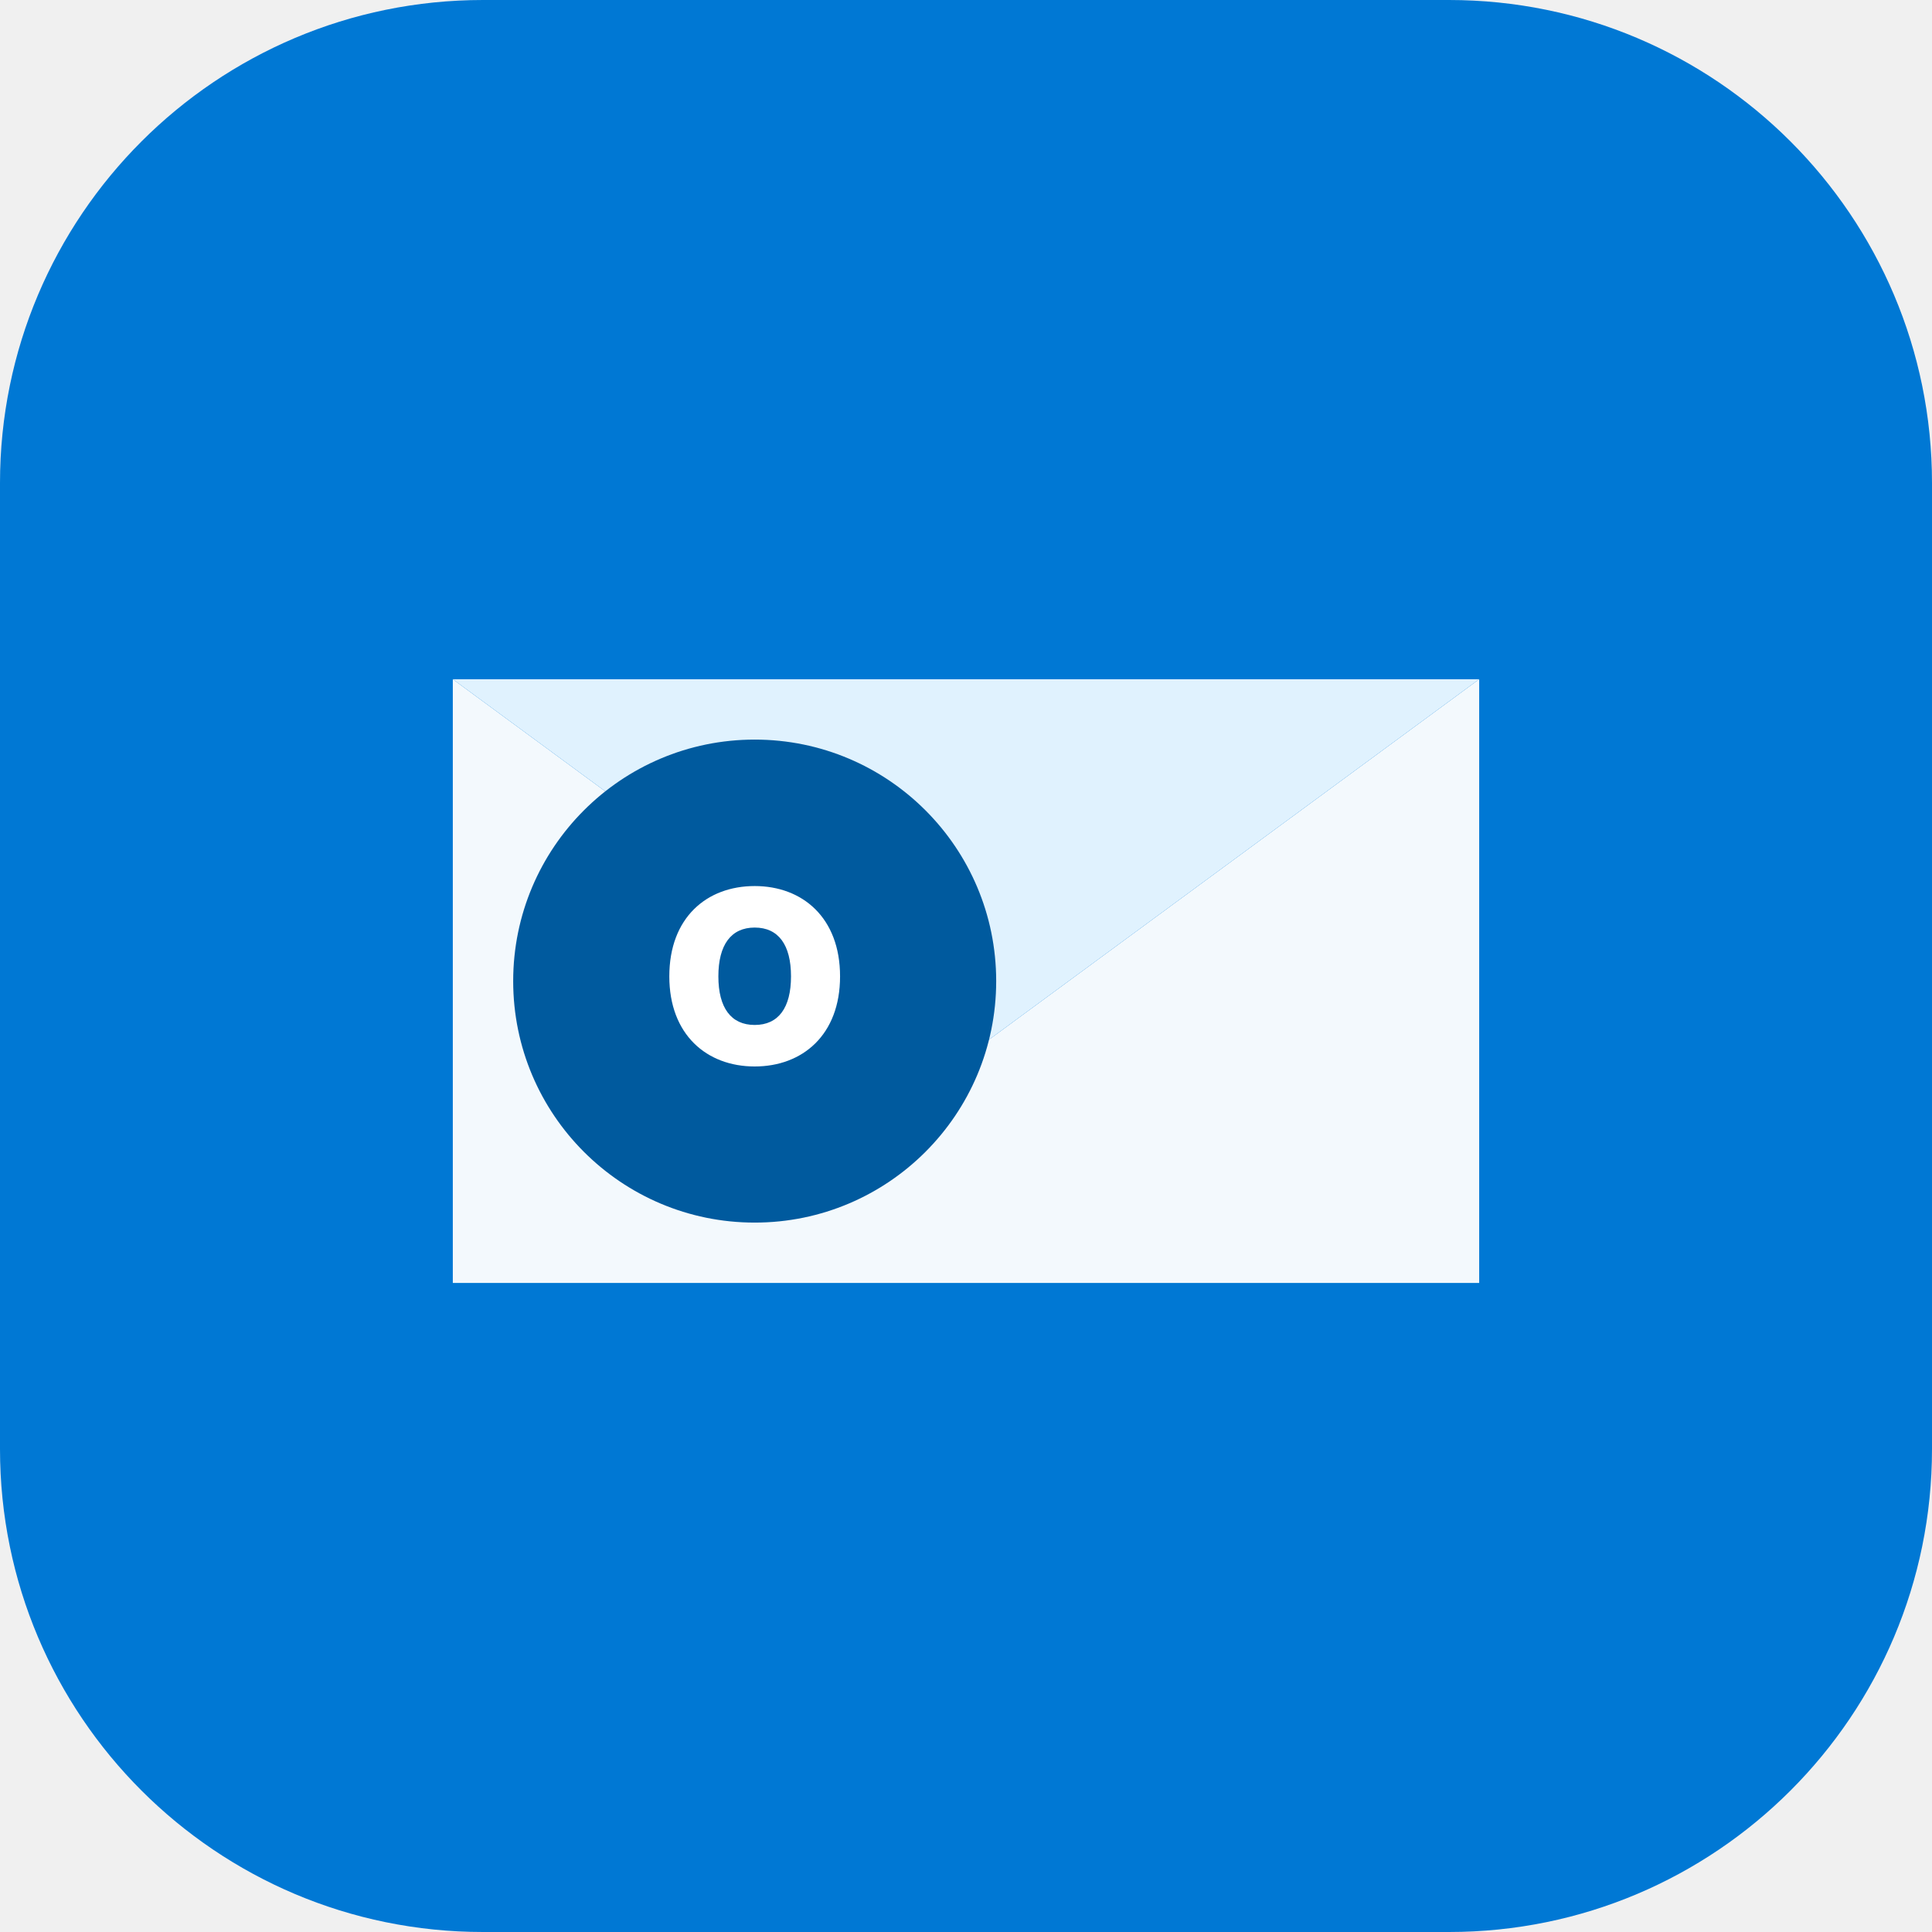
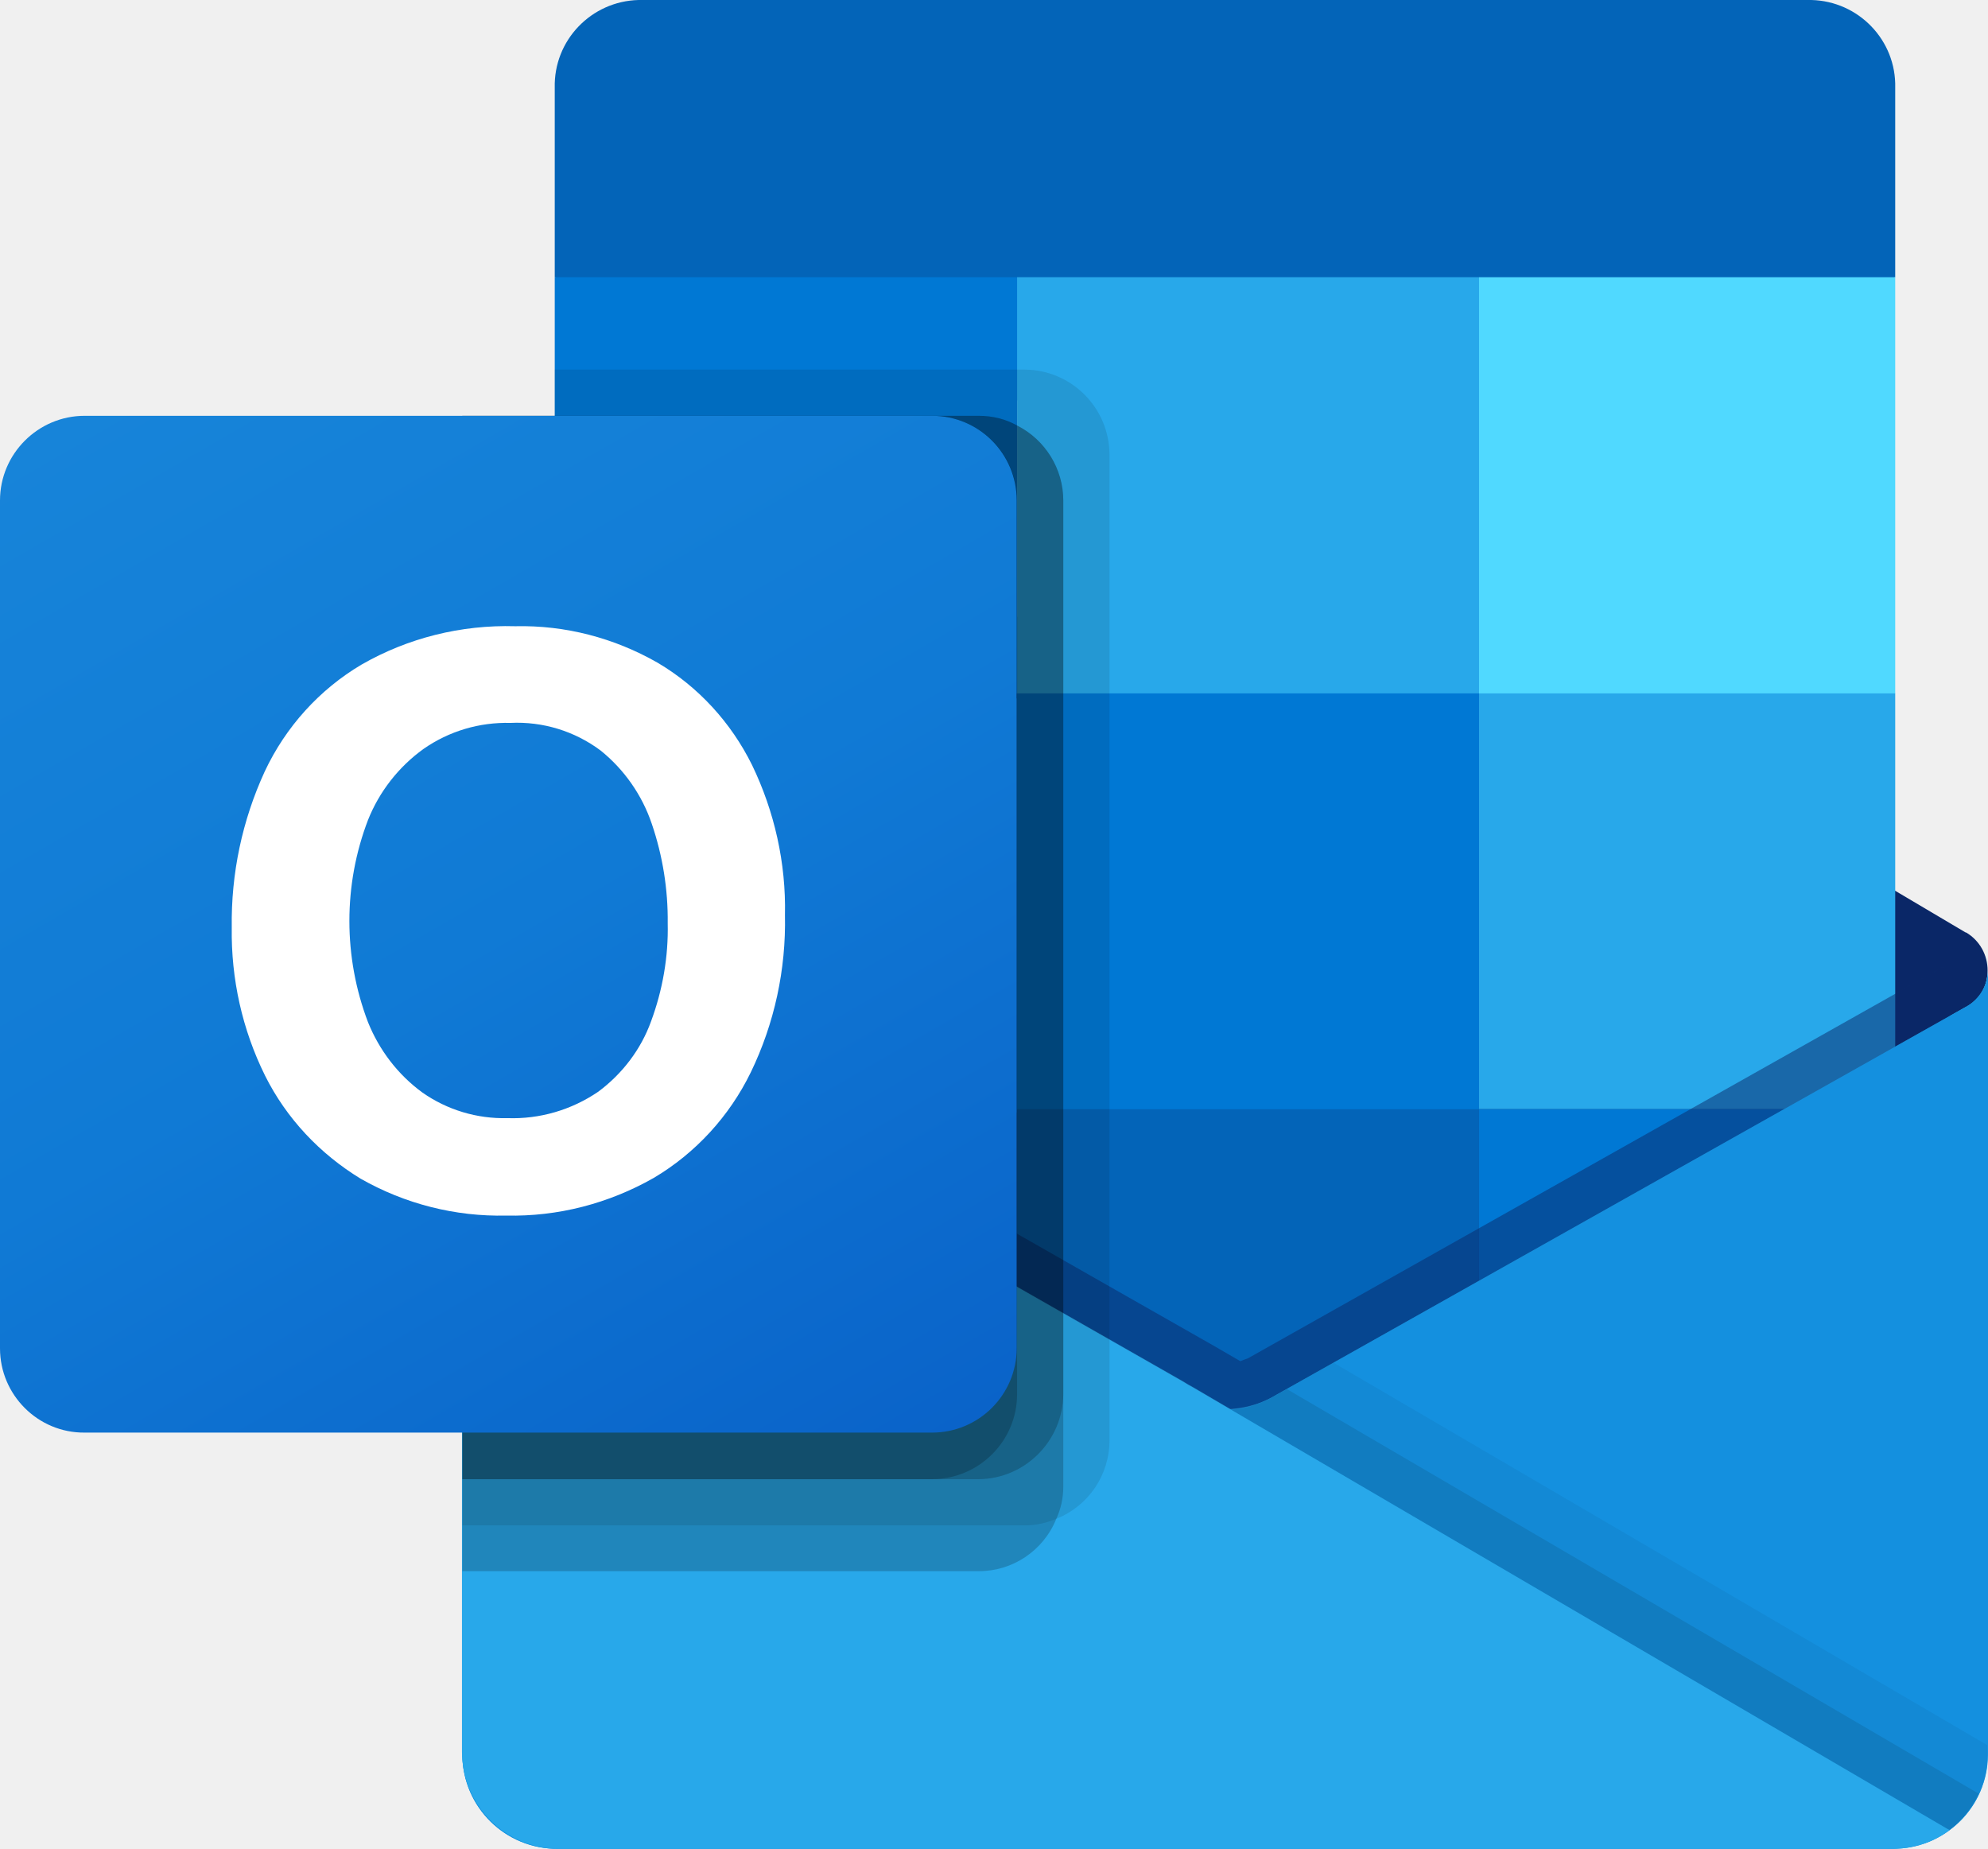
- <svg xmlns="http://www.w3.org/2000/svg" viewBox="0 0 512 512">
-   <rect width="512" height="512" rx="128" fill="#0078D4" />
-   <path d="M120 180 l136 100 l136 -100 v160 h-272 z" fill="#FFFFFF" opacity="0.95" />
-   <path d="M120 180 h272 l-136 100 z" fill="#E0F2FE" />
-   <circle cx="200" cy="260" r="64" fill="#005A9E" />
-   <text x="200" y="282" font-family="system-ui, -apple-system, sans-serif" font-weight="900" font-size="64" fill="#FFFFFF" text-anchor="middle">O</text>
+ <svg xmlns="http://www.w3.org/2000/svg" xml:space="preserve" id="Livello_1" x="0" y="0" version="1.1" viewBox="0 17.9 512.1 476.2">
+   <style>.st1{fill:#0364b8}.st2{fill:#0078d4}.st3{fill:#28a8ea}.st10,.st8{enable-background:new}.st8{opacity:.1}.st10{opacity:.2}</style>
+   <path d="M512 267.9c0-4-2-7.7-5.5-9.8h-.1l-.2-.1-177.4-105c-.8-.5-1.6-1-2.4-1.4-6.9-3.5-15-3.5-21.8 0-.8.4-1.6.9-2.4 1.4L124.8 258l-.2.1c-5.4 3.4-7.1 10.5-3.7 15.9 1 1.6 2.4 2.9 4 3.9l177.4 105c.8.5 1.6 1 2.4 1.4 6.9 3.5 15 3.5 21.8 0 .8-.4 1.6-.9 2.4-1.4l177.4-105c3.6-2.1 5.7-5.9 5.7-10" style="fill:#0a2767" />
+   <path d="M145.5 197.8H262v106.7H145.5zM488.2 89.3V40.5c.3-12.2-9.4-22.3-21.6-22.6H164.5c-12.2.3-21.9 10.4-21.6 22.6v48.8l178.6 47.6z" class="st1" />
+   <path d="M142.9 89.3H262v107.2H142.9z" class="st2" />
+   <path d="M381 89.3H262v107.2l119 107.1h107.2V196.5z" class="st3" />
+   <path d="M262 196.5h119v107.2H262z" class="st2" />
+   <path d="M262 303.6h119v107.2H262z" class="st1" />
+   <path d="M145.5 304.5H262v97H145.5z" style="fill:#14447d" />
+   <path d="M381 303.6h107.2v107.2H381z" class="st2" />
+   <linearGradient id="SVGID_1_" x1="315.534" x2="315.534" y1="-645.427" y2="-419.194" gradientTransform="translate(0 913.333)" gradientUnits="userSpaceOnUse">
+     <stop offset="0" style="stop-color:#35b8f1" />
+     <stop offset="1" style="stop-color:#28a8ea" />
+   </linearGradient>
+   <path d="m506.5 277.2-.2.1-177.4 99.8c-.8.5-1.6.9-2.4 1.3-3 1.4-6.3 2.2-9.6 2.4l-9.7-5.7c-.8-.4-1.6-.9-2.4-1.4L125 271.2l-5.9-3.3v202c.1 13.5 11.1 24.3 24.6 24.2h344.2c.2 0 .4-.1.6-.1 2.8-.2 5.7-.8 8.3-1.7 1.2-.5 2.3-1.1 3.3-1.7.8-.5 2.2-1.4 2.2-1.4 6.1-4.5 9.7-11.6 9.7-19.2V268c0 3.8-2.1 7.3-5.5 9.2" style="fill:url(#SVGID_1_)" />
+   <path d="M502.5 267.1v12.4L317 407.2 124.9 271.3c0-.1-.1-.1-.1-.1l-17.6-10.6v-8.9l7.3-.1 15.4 8.8.4.1 1.3.8s180.5 103 181 103.2l6.9 4c.6-.2 1.2-.5 1.9-.7.4-.2 179.2-100.9 179.2-100.9z" style="opacity:.5;fill:#0a2767" />
+   <path d="m506.5 277.2-.2.1-177.4 99.8c-.8.5-1.6.9-2.4 1.3-6.9 3.4-14.9 3.4-21.8 0-.8-.4-1.6-.8-2.4-1.3l-177.4-99.8-.2-.1c-3.4-1.9-5.6-5.4-5.6-9.3v202c.1 13.5 11.1 24.3 24.6 24.2h343.8c13.5.1 24.5-10.8 24.6-24.2v-202c-.1 3.9-2.2 7.4-5.6 9.3" style="fill:#1490df" />
+   <path d="m331.5 375.7-2.7 1.5c-.8.5-1.6.9-2.4 1.3-2.9 1.4-6.1 2.3-9.4 2.5l67.5 79.8 117.7 28.4c3.2-2.4 5.8-5.6 7.5-9.3z" class="st8" />
+   <path d="m343.5 368.9-14.7 8.3c-.8.5-1.6.9-2.4 1.3-2.9 1.4-6.1 2.3-9.4 2.5l31.6 87.2 153.7 21c6.1-4.5 9.6-11.7 9.6-19.2v-2.6z" style="opacity:5.000000e-02" />
+   <path d="M144 494.1h343.5c5.3 0 10.4-1.6 14.7-4.8l-195-114.1c-.8-.4-1.6-.9-2.4-1.4L125 271.2h-.1l-5.9-3.3v201.3c.1 13.8 11.2 24.9 25 24.9" class="st3" />
+   <path d="M285.8 134.9v254c0 8.9-5.4 16.9-13.7 20.2-2.6 1.1-5.3 1.7-8.1 1.7H119.1V125h23.8v-11.9H264c12 .1 21.7 9.8 21.8 21.8" class="st8" />
+   <path d="M273.9 146.8v254c0 2.9-.6 5.7-1.8 8.3-3.3 8.2-11.2 13.5-20 13.5h-133V125h133c3.5 0 6.9.8 9.9 2.5 7.3 3.7 11.9 11.2 11.9 19.3" class="st10" />
+   <path d="M273.9 146.8V377c-.1 12-9.8 21.8-21.8 21.9h-133V125h133c3.5 0 6.9.8 9.9 2.5 7.3 3.7 11.9 11.2 11.9 19.3" class="st10" />
+   <path d="M262 146.8V377c0 12-9.7 21.8-21.8 21.9H119.1V125h121.1c12 0 21.8 9.8 21.8 21.8" class="st10" />
+   <linearGradient id="SVGID_00000020390704350043793700000005331933725794237602_" x1="45.507" x2="216.447" y1="-805.364" y2="-509.303" gradientTransform="translate(0 913.333)" gradientUnits="userSpaceOnUse">
+     <stop offset="0" style="stop-color:#1784d9" />
+     <stop offset=".5" style="stop-color:#107ad5" />
+     <stop offset="1" style="stop-color:#0a63c9" />
+   </linearGradient>
+   <path d="M21.8 125h218.3c12.1 0 21.8 9.8 21.8 21.8v218.3c0 12.1-9.8 21.8-21.8 21.8H21.8C9.8 387 0 377.2 0 365.2V146.8c0-12 9.8-21.8 21.8-21.8" style="fill:url(#SVGID_00000020390704350043793700000005331933725794237602_)" />
+   <path d="M68.2 216.6c5.4-11.5 14.1-21.1 24.9-27.5 12-6.9 25.7-10.3 39.6-9.9 12.9-.3 25.5 3 36.7 9.4 10.5 6.2 18.9 15.4 24.3 26.3 5.8 12 8.8 25.3 8.5 38.7.3 14-2.7 27.9-8.8 40.5-5.5 11.3-14.2 20.8-25 27.2-11.6 6.6-24.7 10-38 9.7-13.1.3-26.1-3-37.5-9.5-10.5-6.4-19.1-15.5-24.6-26.5-5.9-11.9-8.8-25-8.6-38.2-.2-13.9 2.7-27.6 8.5-40.2m26.6 64.6c2.9 7.2 7.7 13.5 14 18.1 6.4 4.5 14.1 6.8 21.9 6.6 8.3.3 16.5-2.1 23.4-6.8 6.2-4.6 11-10.9 13.6-18.1 3-8.1 4.5-16.7 4.3-25.3.1-8.7-1.3-17.4-4.1-25.6-2.5-7.4-7.1-14-13.2-18.9-6.7-5-14.9-7.5-23.2-7.1-8-.2-15.8 2.1-22.4 6.7-6.4 4.6-11.4 11-14.3 18.3-6.4 16.7-6.4 35.3 0 52.1" style="fill:#fff" />
+   <path d="M381 89.3h107.2v107.2H381z" style="fill:#50d9ff" />
</svg>
